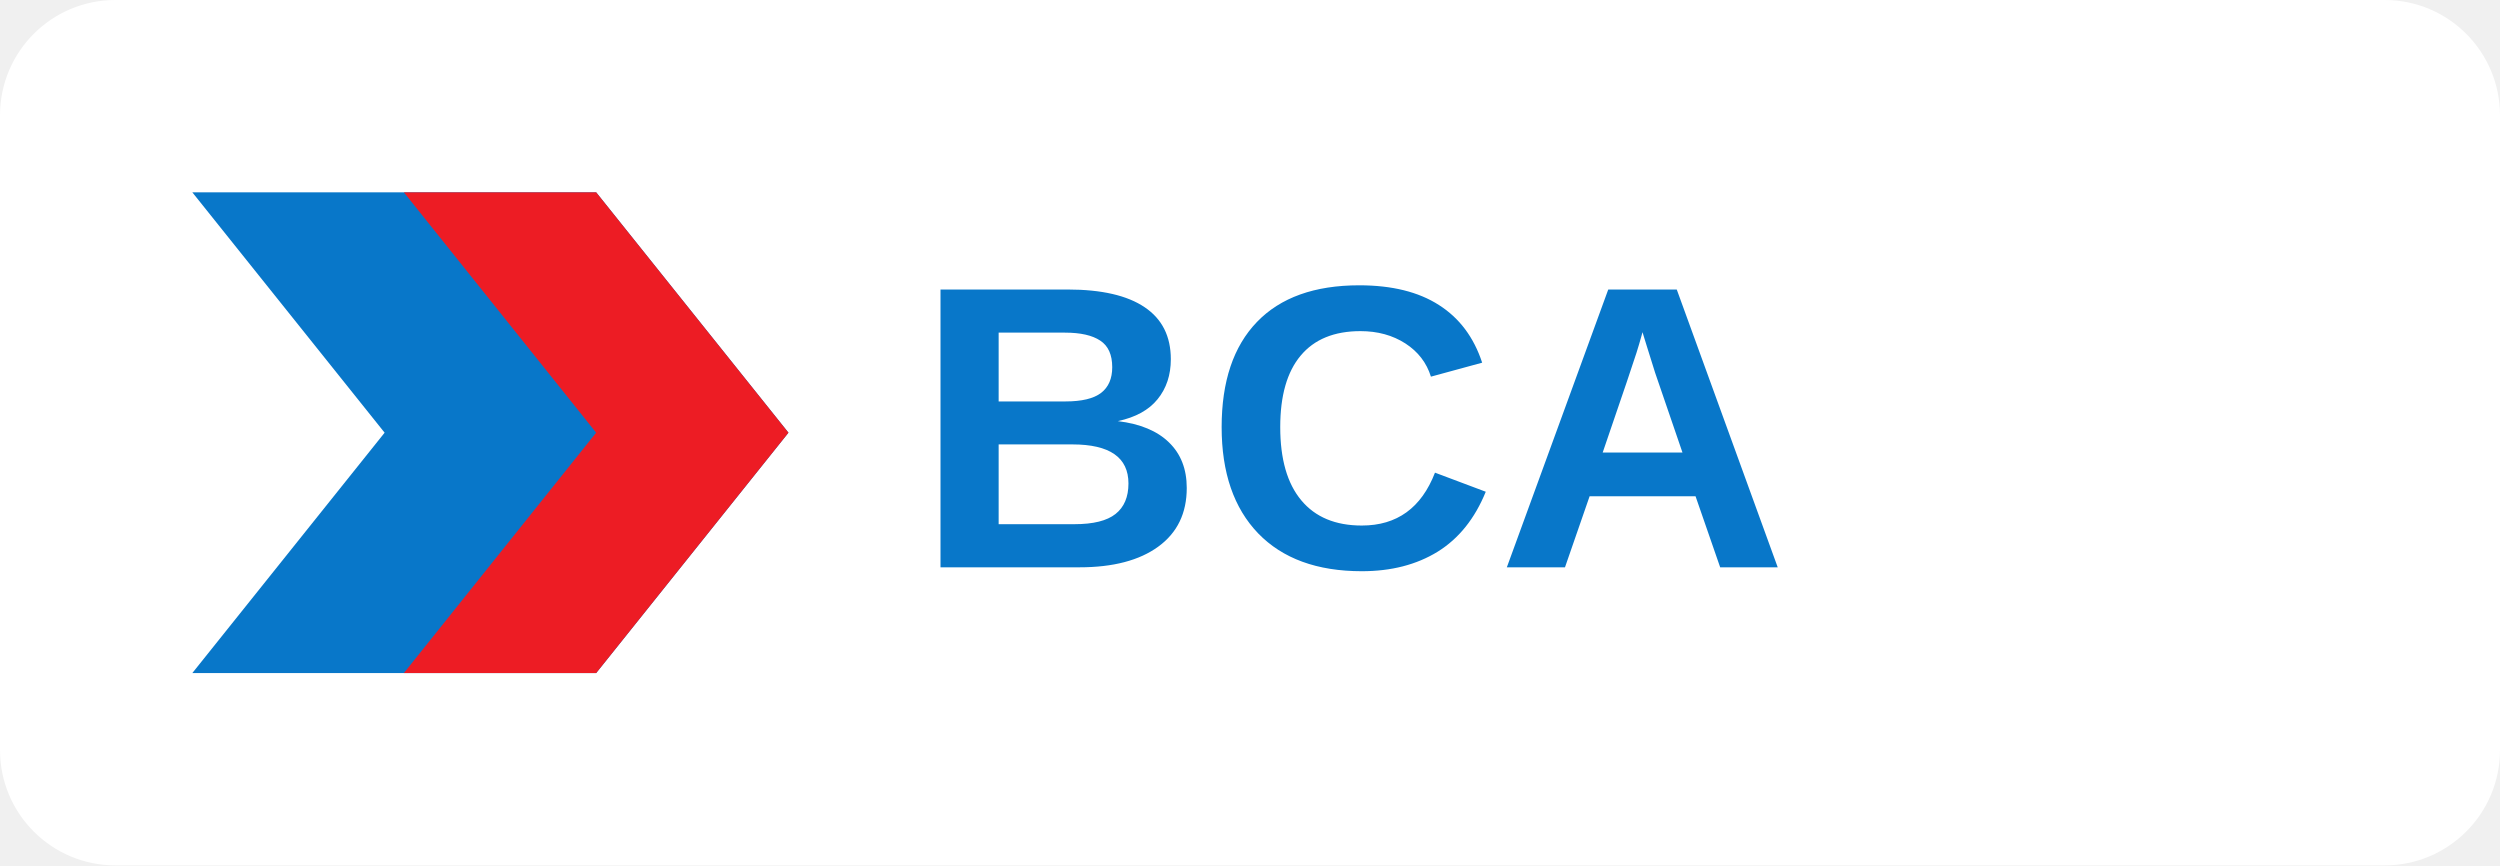
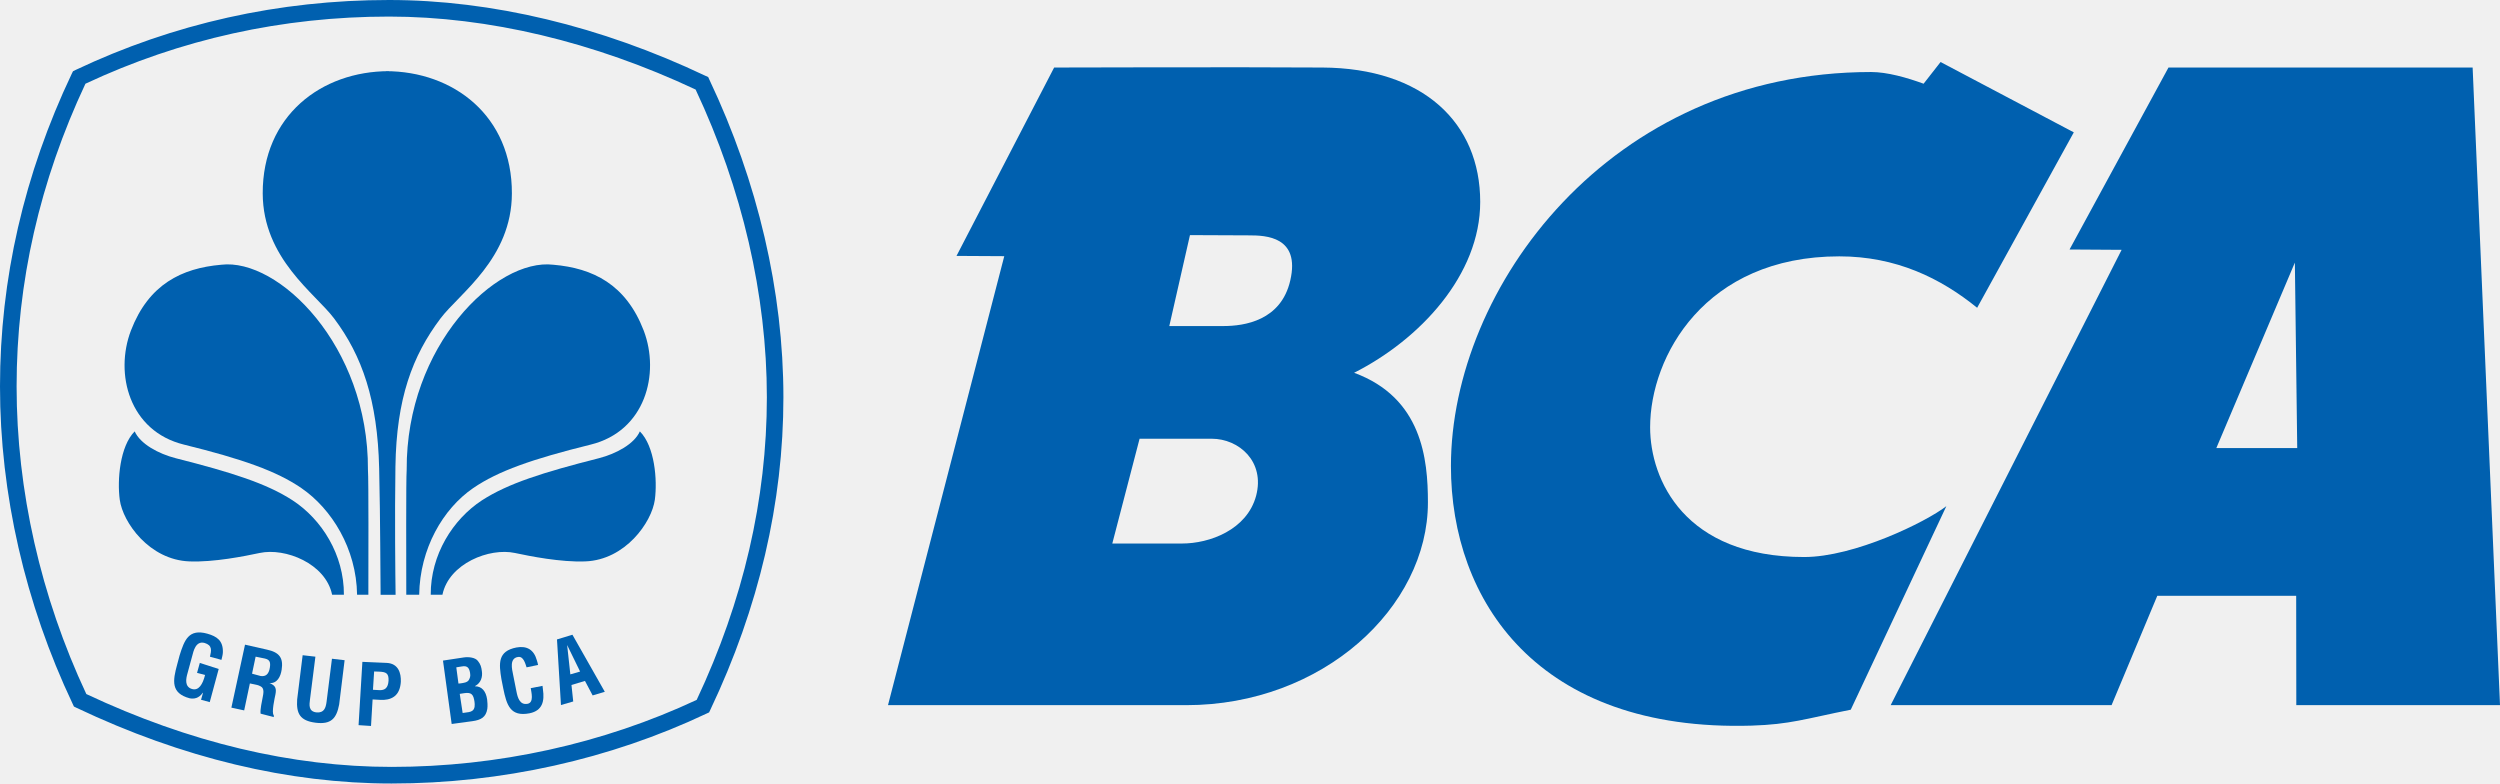
- <svg xmlns="http://www.w3.org/2000/svg" viewBox="0 0 260 90" role="img" aria-labelledby="title">
-   <rect width="260" height="90" rx="12" fill="#fff" />
-   <path d="M20 20h42l20 25-20 25H20l20-25z" fill="#0877c9" />
-   <path d="M42 20h20l20 25-20 25H42l20-25z" fill="#ed1c24" />
-   <text x="95" y="59" font-family="Arial,sans-serif" font-size="42" font-weight="700" fill="#0877c9">BCA</text>
+ <svg xmlns="http://www.w3.org/2000/svg" viewBox="0 0 1000 313.403" height="313.403" width="1000" xml:space="preserve" id="svg2" version="1.1">
+   <defs id="defs6" />
+   <path d="m 147.347,237.883 c 0,-12.491 0.136,-45.879 -0.172,-49.992 0.268,-49.682 -35.854,-84.728 -58.675,-81.996 -15.791,1.37 -29.025,7.809 -36.131,26.333 -6.586,17.263 -0.698,40.225 21.199,45.613 23.414,5.786 37.086,10.601 46.981,17.393 12.124,8.315 22.021,24.202 22.284,42.669" style="fill:#0060af;fill-opacity:1;fill-rule:nonzero;stroke:none" id="path20" />
+   <path d="m 156.693,313.403 c -41.285,0 -83.713,-10.168 -126.086,-30.28 l -1.04,-0.511 -0.497,-1.06 C 10.056,241.415 0,197.514 0,154.563 0,111.676 9.643,69.654 28.672,29.57 l 0.523,-1.065 1.06,-0.531 C 69.451,9.406 111.617,-4.4667969e-5 155.619,-4.4667969e-5 c 40.991,0 84.767,10.471 126.577,30.333 l 1.074,0.477 0.494,1.085 c 19.379,40.878 29.599,84.767 29.599,127.007 0,42.076 -9.813,84.134 -29.215,124.986 l -0.511,1.074 -1.079,0.497 c -38.598,18.272 -82.125,27.943 -125.865,27.943 M 34.529,277.62 c 41.163,19.362 82.216,29.141 122.164,29.141 42.358,0 84.485,-9.259 121.983,-26.81 18.628,-39.587 28.07,-80.329 28.07,-121.048 0,-40.883 -9.855,-83.411 -28.497,-123.085 -40.575,-19.074 -82.95,-29.189 -122.63,-29.189 -42.601,0 -83.434,9.036 -121.446,26.861 C 15.927,72.341 6.64,113.052 6.64,154.563 c 0,41.59 9.652,84.134 27.889,123.057" style="fill:#0060af;fill-opacity:1;fill-rule:nonzero;stroke:none" id="path22" />
+   <path d="m 137.562,237.903 c 0.076,-16.011 -8.86,-30.169 -20.541,-37.778 -10.361,-6.724 -24.27,-11.143 -46.709,-16.834 -6.936,-1.774 -14.192,-5.716 -16.438,-10.739 -5.942,5.987 -7.021,19.447 -5.976,27.313 1.215,9.103 11.853,24.106 27.87,24.694 9.781,0.393 22.148,-2.105 28.079,-3.365 10.231,-2.21 26.417,4.198 28.994,16.689" style="fill:#0060af;fill-opacity:1;fill-rule:nonzero;stroke:none" id="path24" />
+   <path d="m 155.619,28.466 c -27.158,0 -50.617,17.91 -50.532,48.902 0.085,26.061 21.043,40.013 28.522,49.978 11.302,15.017 17.419,32.791 18.054,59.989 0.494,21.645 0.469,43.019 0.579,50.594 l 5.995,0 c -0.104,-7.925 -0.376,-30.616 -0.065,-51.264 0.407,-27.206 6.744,-44.302 18.051,-59.319 7.544,-9.965 28.486,-23.917 28.531,-49.978 0.102,-30.992 -23.343,-48.902 -50.478,-48.902" style="fill:#0060af;fill-opacity:1;fill-rule:nonzero;stroke:none" id="path26" />
+   <path d="m 162.513,237.883 c 0,-12.491 -0.141,-45.879 0.161,-49.992 -0.266,-49.682 35.834,-84.728 58.675,-81.996 15.791,1.37 29.011,7.809 36.137,26.333 6.58,17.263 0.658,40.225 -21.213,45.613 -23.425,5.786 -37.08,10.601 -47,17.393 -12.11,8.315 -21.315,24.202 -21.597,42.669" style="fill:#0060af;fill-opacity:1;fill-rule:nonzero;stroke:none" id="path28" />
+   <path d="m 172.292,237.903 c -0.085,-16.011 8.849,-30.169 20.495,-37.778 10.403,-6.724 24.329,-11.143 46.749,-16.834 6.95,-1.774 14.198,-5.716 16.404,-10.739 5.97,5.987 7.047,19.447 6.001,27.313 -1.24,9.103 -11.85,24.106 -27.839,24.694 -9.779,0.393 -22.21,-2.105 -28.115,-3.365 -10.191,-2.21 -26.423,4.198 -29.011,16.689" style="fill:#0060af;fill-opacity:1;fill-rule:nonzero;stroke:none" id="path30" />
+   <path d="m 180.669,289.593 -3.475,-25.358 8.389,-1.271 c 2.043,-0.28 4.529,0.076 5.524,1.356 1.099,1.336 1.435,2.441 1.647,4.193 0.316,2.167 -0.311,4.673 -2.752,5.922 l 0,0.076 c 2.727,0 4.374,1.958 4.851,5.264 0.071,0.698 0.277,2.385 0.071,3.792 -0.554,3.348 -2.551,4.425 -5.922,4.896 z m 5.399,-4.54 c 0.995,-0.142 2.003,-0.195 2.791,-0.698 1.206,-0.788 1.096,-2.475 0.93,-3.727 -0.421,-2.752 -1.139,-3.797 -4.057,-3.365 l -1.834,0.282 1.161,7.648 z m -1.757,-11.717 c 1.11,-0.18 2.616,-0.314 3.244,-1.367 0.328,-0.704 0.749,-1.263 0.472,-2.828 -0.342,-1.856 -0.958,-3.006 -3.314,-2.56 l -2.195,0.353 0.865,6.498" style="fill:#0060af;fill-opacity:1;fill-rule:nonzero;stroke:none" id="path32" />
+   <path d="m 217.007,274.342 c 0.065,0.472 0.141,0.997 0.17,1.469 0.678,4.625 -0.17,8.454 -5.368,9.508 -7.685,1.481 -9.157,-3.294 -10.51,-9.979 l -0.72,-3.616 c -1.06,-6.397 -1.514,-11.239 5.979,-12.731 4.224,-0.771 7.015,0.91 8.177,5.114 0.181,0.627 0.407,1.249 0.492,1.879 l -4.597,0.949 c -0.531,-1.579 -1.235,-4.402 -3.303,-4.165 -3.713,0.446 -2.486,5.066 -2.105,6.996 l 1.382,6.942 c 0.415,2.099 1.24,5.453 4.453,4.806 2.608,-0.523 1.472,-4.586 1.24,-6.25" style="fill:#0060af;fill-opacity:1;fill-rule:nonzero;stroke:none" id="path34" />
+   <path d="m 224.384,282.016 -1.591,-26.242 6.176,-1.885 12.949,22.824 -4.862,1.455 -3.068,-5.8 -5.399,1.622 0.698,6.594 z m 3.752,-12.265 3.902,-1.13 -5.182,-10.618" style="fill:#0060af;fill-opacity:1;fill-rule:nonzero;stroke:none" id="path36" />
+   <path d="m 71.835,262.176 c 1.933,-6.188 3.665,-10.742 11.039,-8.719 3.947,1.102 6.394,2.842 6.278,7.428 -0.019,1.02 -0.356,2.06 -0.576,3.068 l -4.591,-1.268 c 0.602,-2.532 0.983,-4.54 -2.136,-5.501 -3.605,-0.989 -4.484,3.382 -4.981,5.269 l -1.868,6.88 c -0.593,2.043 -1.305,5.419 1.868,6.289 2.622,0.706 4.213,-1.867 5.162,-5.625 l -3.212,-0.85 1.11,-3.981 7.552,2.43 -3.585,13.259 -3.475,-0.944 0.783,-2.803 -0.099,0 c -1.599,2.292 -3.551,2.532 -5.261,2.204 -7.552,-2.043 -6.764,-6.979 -4.961,-13.573" style="fill:#0060af;fill-opacity:1;fill-rule:nonzero;stroke:none" id="path38" />
+   <path d="m 99.945,273.376 -2.274,10.787 -5.12,-1.108 5.456,-25.188 8.728,1.972 c 5.108,1.102 6.651,3.376 5.928,8.058 -0.413,2.687 -1.738,5.583 -4.973,5.348 l -0.034,-0.044 c 2.735,0.958 2.967,2.337 2.489,4.721 -0.206,1.014 -1.627,7.171 -0.647,8.165 l 0.034,0.754 -5.298,-1.382 c -0.22,-1.706 0.528,-4.775 0.825,-6.473 0.299,-1.503 0.777,-3.622 -0.749,-4.419 -1.195,-0.636 -1.639,-0.605 -2.989,-0.915 z m 0.873,-3.902 3.447,0.929 c 2.094,0.302 3.258,-0.783 3.67,-3.311 0.373,-2.32 -0.11,-3.227 -1.989,-3.676 l -3.696,-0.749" style="fill:#0060af;fill-opacity:1;fill-rule:nonzero;stroke:none" id="path40" />
+   <path d="m 132.782,263.495 5.063,0.588 -2.181,17.707 c -1.06,5.614 -3.229,8.069 -9.406,7.301 -6.284,-0.794 -7.775,-3.656 -7.394,-9.315 l 2.195,-17.692 5.103,0.585 -2.19,17.297 c -0.232,1.879 -0.667,4.662 2.676,4.998 2.964,0.226 3.636,-1.738 3.97,-4.179" style="fill:#0060af;fill-opacity:1;fill-rule:nonzero;stroke:none" id="path42" />
+   <path d="m 143.428,290.06 1.523,-25.321 9.728,0.421 c 4.597,0.226 5.801,3.981 5.656,7.564 -0.133,2.178 -0.814,4.611 -2.712,5.931 -1.557,1.122 -3.557,1.387 -5.413,1.297 l -3.17,-0.176 -0.633,10.612 z m 5.755,-14.147 2.577,0.144 c 2.094,0.076 3.481,-0.751 3.662,-3.825 0.102,-2.953 -1.014,-3.453 -3.727,-3.571 l -2.043,-0.07" style="fill:#0060af;fill-opacity:1;fill-rule:nonzero;stroke:none" id="path44" />
+   <path d="m 829.522,52.939 -38.663,70.174 c -14.593,-11.85 -32.413,-20.572 -55.149,-20.572 -53.804,0 -75.658,40.106 -75.658,68.357 0,20.97 13.731,51.911 61.605,51.911 20.094,0 48.662,-13.98 56.883,-20.34 l -38.239,81.413 c -18.227,3.636 -24.214,5.891 -39.643,6.368 -85.685,2.557 -120.311,-50.08 -120.285,-103.867 0.057,-71.104 63.275,-157.577 168.074,-157.577 6.422,0 14.277,2.221 20.993,4.682 l 6.787,-8.68" style="fill:#0060af;fill-opacity:1;fill-rule:nonzero;stroke:none" id="path46" />
+   <path d="M 989.052,27.011 1000,282.064 l -81.478,0 -0.048,-43.743 -55.558,0 -18.286,43.743 -88.364,0 92.382,-182.13 -20.832,-0.136 39.581,-72.788 z m -71.106,78.026 -31.413,74.186 32.359,0" style="fill:#0060af;fill-opacity:1;fill-rule:nonzero;stroke:none" id="path48" />
+   <path d="m 528.935,27.011 c 40.349,0.226 63.15,22.128 63.15,53.767 0,29.166 -24.047,54.985 -50.444,68.335 27.177,9.99 29.528,34.515 29.528,51.866 0,41.917 -42.062,81.086 -96.736,81.086 l -119.237,0 46.511,-179.593 -19.105,-0.11 39.055,-75.35 c 0,0 74.466,-0.226 107.277,0 M 489.348,130.42 c 8.346,0 23.083,-2.113 26.768,-18.266 4.037,-17.534 -9.793,-18.006 -16.427,-18.006 l -23.705,-0.104 -8.267,36.377 z m -33.515,45.071 -10.914,41.917 27.912,0 c 10.982,0 25.948,-5.45 29.616,-19.091 3.622,-13.681 -6.84,-22.826 -17.783,-22.826" style="fill:#0060af;fill-opacity:1;fill-rule:nonzero;stroke:none" id="path50" />
</svg>
